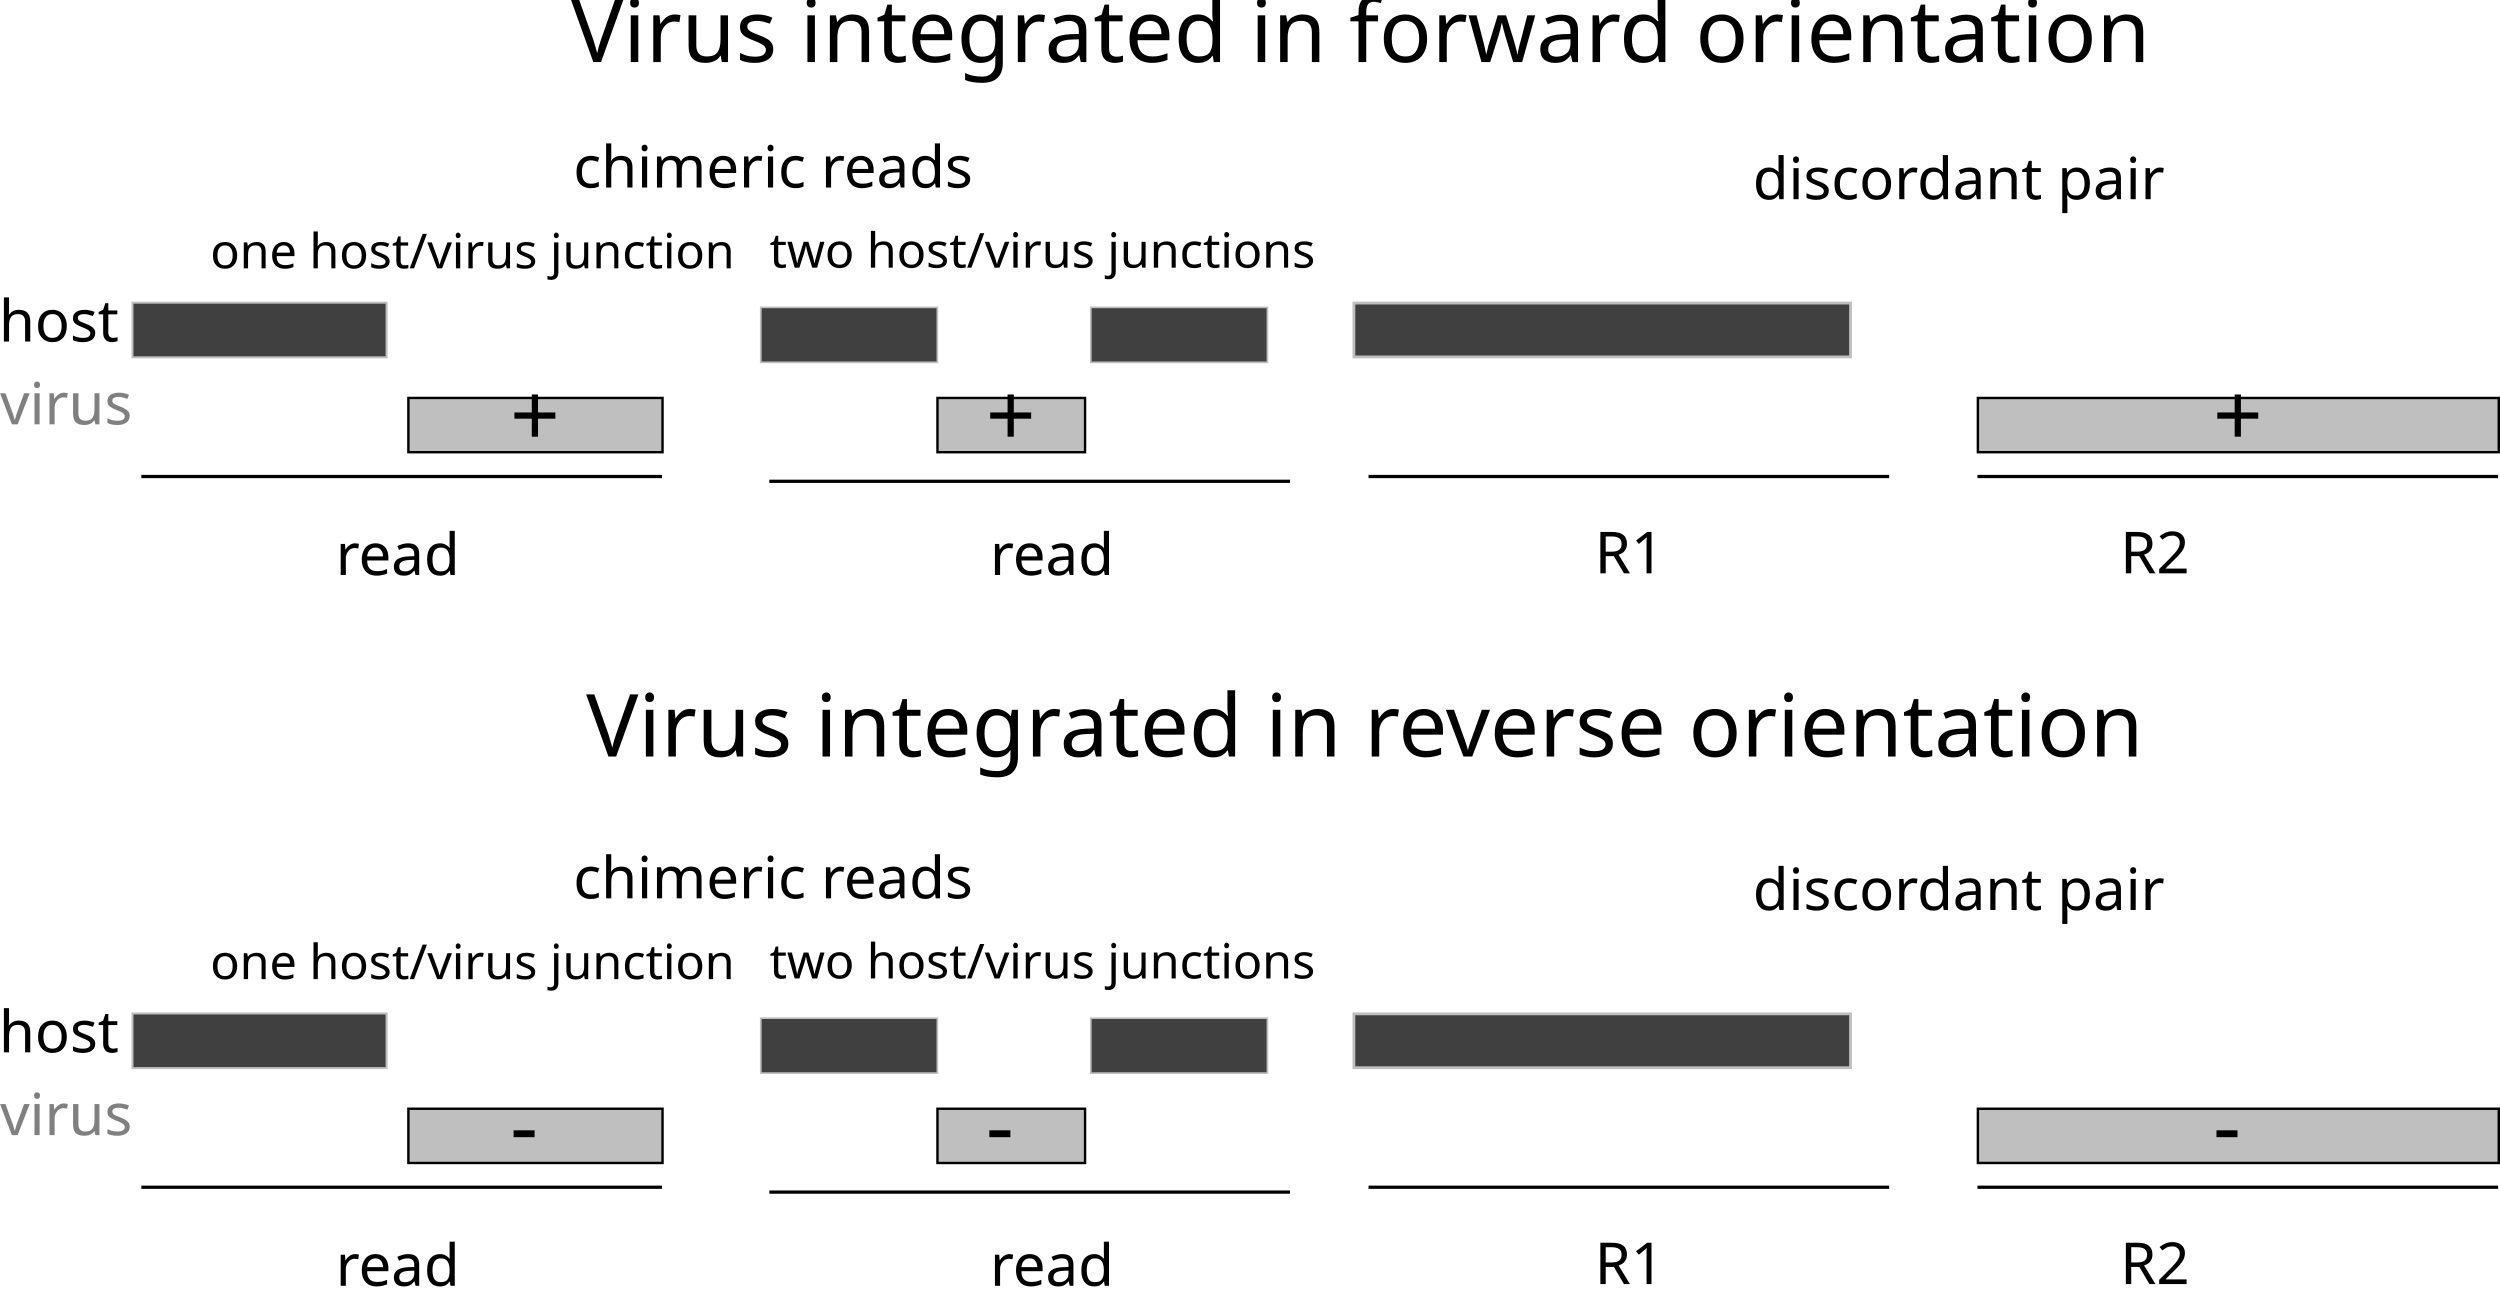
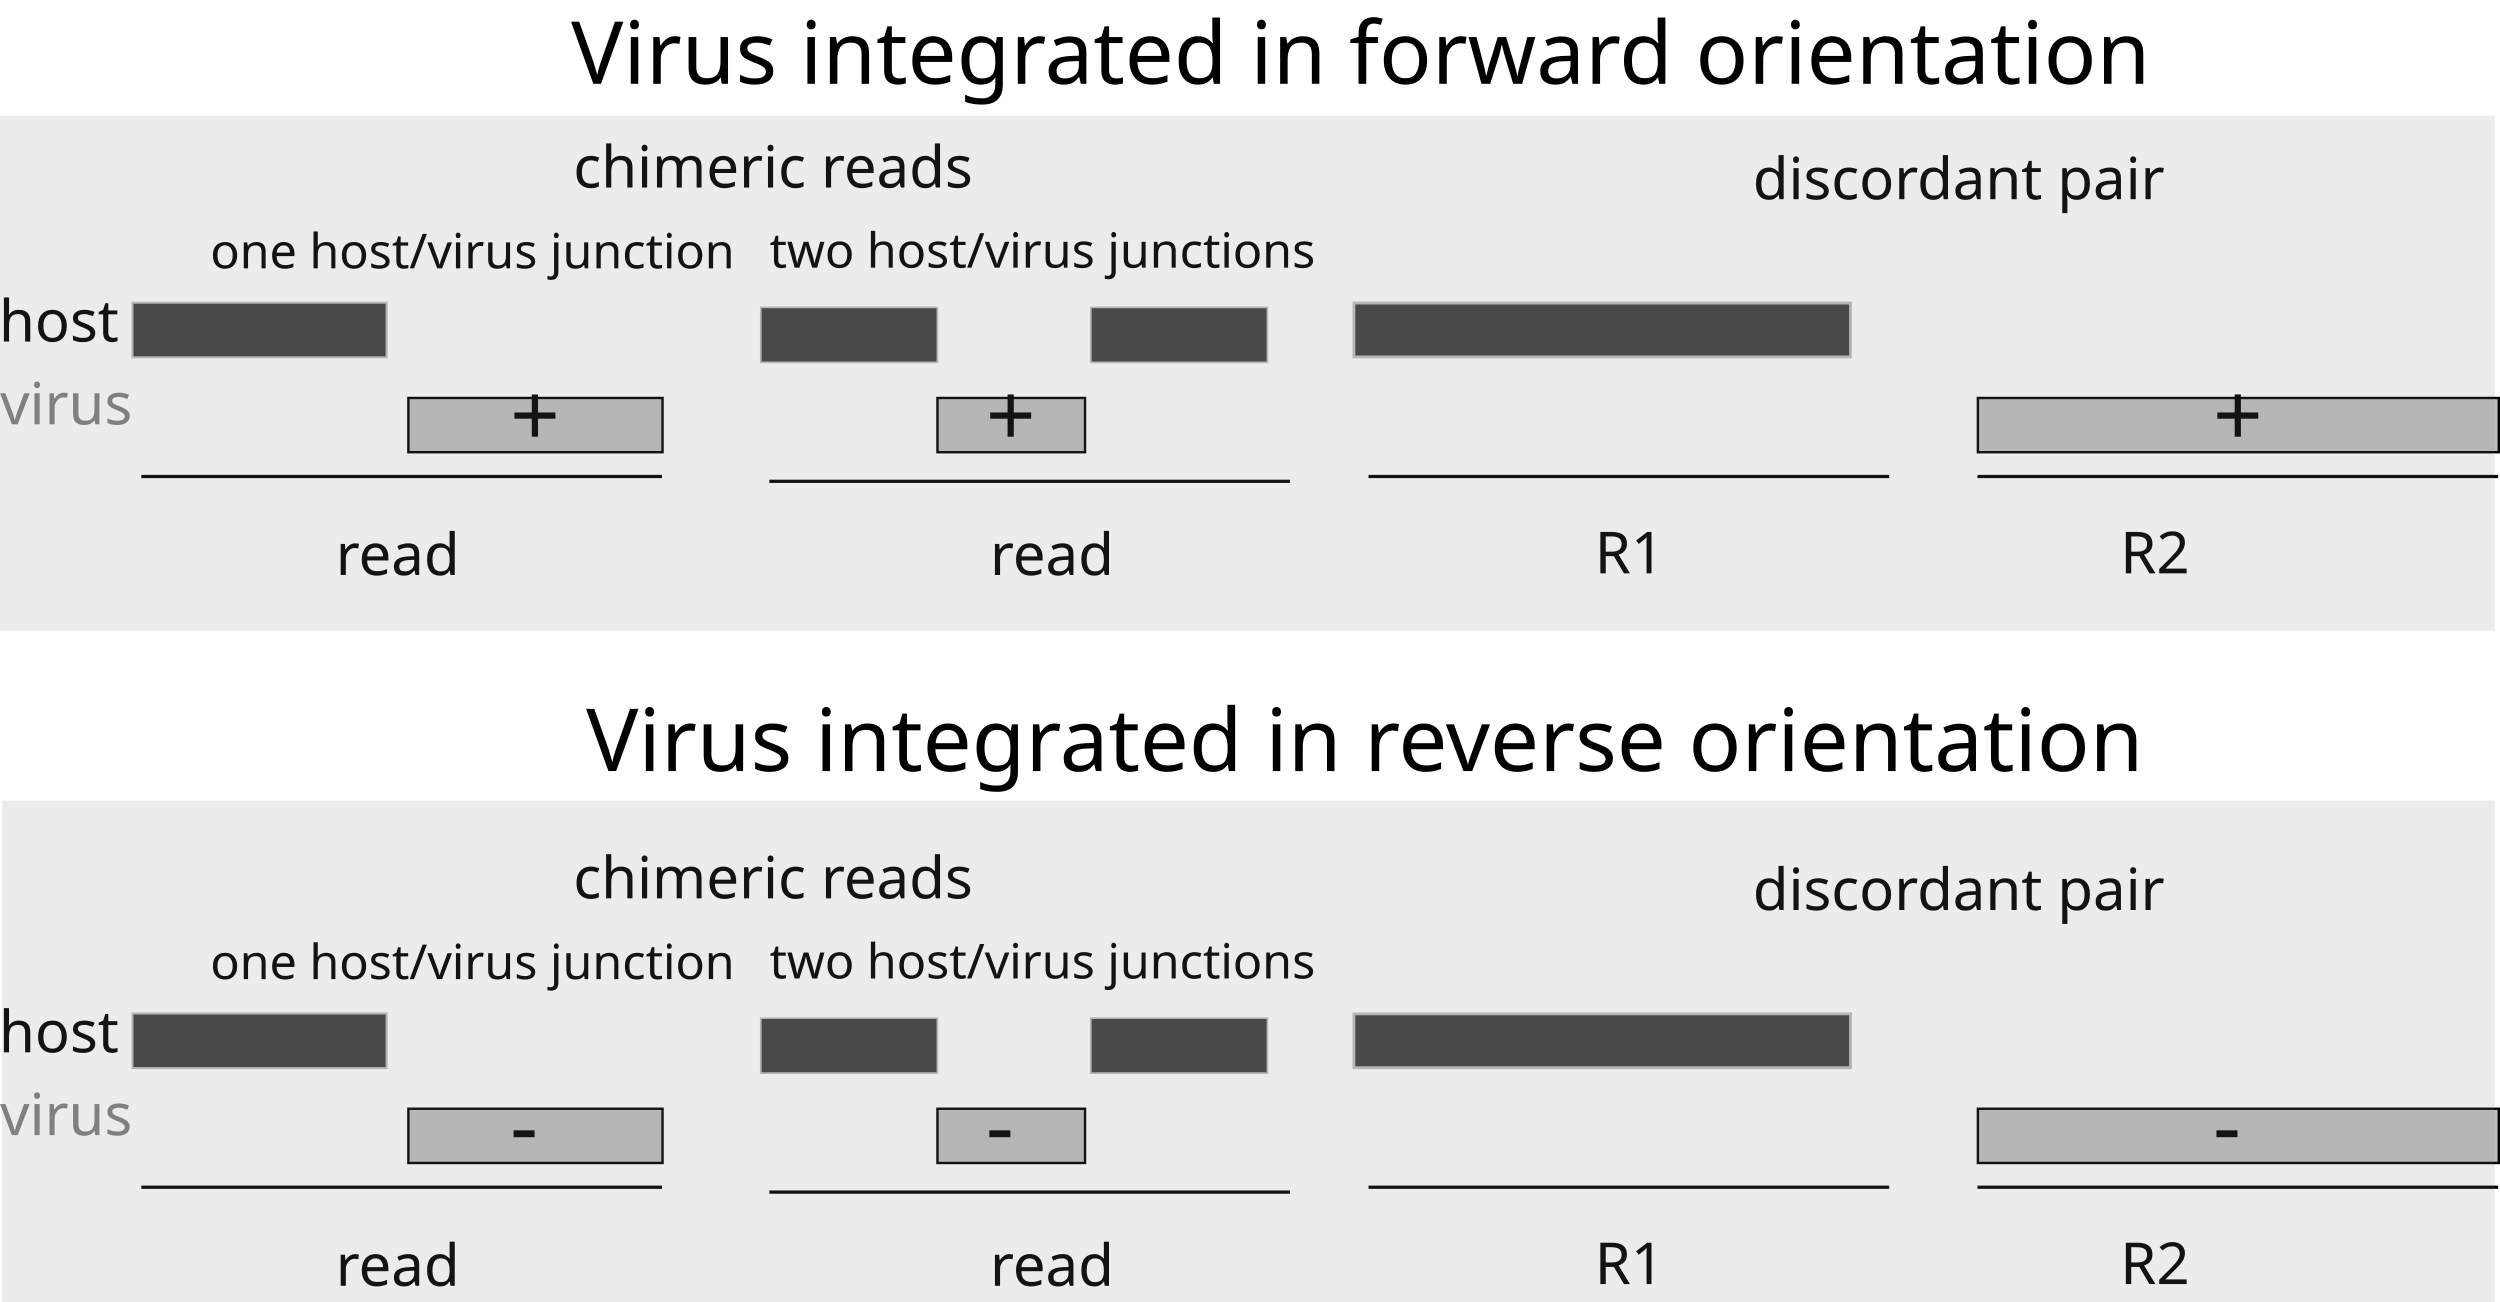
<svg xmlns="http://www.w3.org/2000/svg" width="182.268mm" height="94.863mm" viewBox="0 0 182.268 94.863" version="1.1" id="svg2417">
  <defs id="defs2411">
    </defs>
  <g id="layer1" transform="translate(-13.66463,-1.023871)">
    <g id="g2023" transform="translate(-0.6569369,1.384857)">
      <path style="fill:none;stroke:#000000;stroke-width:0.238;stroke-linecap:butt;stroke-linejoin:miter;stroke-miterlimit:4;stroke-dasharray:none;stroke-opacity:1" d="m 24.625,34.377 c 12.653,0 25.306,0 37.959,0" id="path965" />
      <rect style="fill:#bfbfbf;fill-rule:evenodd;stroke:#000000;stroke-width:0.176;stroke-miterlimit:4;stroke-dasharray:none" id="rect975" width="18.529" height="3.955" x="44.096" y="28.653" />
      <rect style="fill:#404040;fill-rule:evenodd;stroke:#bfbfbf;stroke-width:0.148;stroke-miterlimit:4;stroke-dasharray:none" id="rect975-5" width="18.528" height="3.983" x="23.98" y="21.707" />
      <path style="fill:none;stroke:#000000;stroke-width:0.238;stroke-linecap:butt;stroke-linejoin:miter;stroke-miterlimit:4;stroke-dasharray:none;stroke-opacity:1" d="m 70.412,34.731 c 12.653,0 25.306,0 37.959,0" id="path965-0" />
      <rect style="fill:#bfbfbf;fill-rule:evenodd;stroke:#000000;stroke-width:0.175;stroke-miterlimit:4;stroke-dasharray:none" id="rect975-6" width="10.76" height="3.956" x="82.669" y="28.653" />
      <rect style="fill:#404040;fill-rule:evenodd;stroke:#bfbfbf;stroke-width:0.123;stroke-miterlimit:4;stroke-dasharray:none" id="rect975-5-5" width="12.876" height="4.007" x="69.787" y="22.049" />
      <rect style="fill:#404040;fill-rule:evenodd;stroke:#bfbfbf;stroke-width:0.123;stroke-miterlimit:4;stroke-dasharray:none" id="rect975-5-5-6" width="12.876" height="4.007" x="93.848" y="22.049" />
      <path style="fill:none;stroke:#000000;stroke-width:0.238;stroke-linecap:butt;stroke-linejoin:miter;stroke-miterlimit:4;stroke-dasharray:none;stroke-opacity:1" d="m 114.097,34.377 c 12.653,0 25.306,0 37.959,0" id="path965-0-7" />
      <path style="fill:none;stroke:#000000;stroke-width:0.238;stroke-linecap:butt;stroke-linejoin:miter;stroke-miterlimit:4;stroke-dasharray:none;stroke-opacity:1" d="m 158.492,34.377 c 12.653,0 25.306,0 37.959,0" id="path965-0-7-9" />
      <rect style="fill:#404040;fill-rule:evenodd;stroke:#bfbfbf;stroke-width:0.205;stroke-miterlimit:4;stroke-dasharray:none" id="rect975-5-4" width="36.209" height="3.926" x="113.03" y="21.735" />
      <rect style="fill:#bfbfbf;fill-rule:evenodd;stroke:#000000;stroke-width:0.177;stroke-miterlimit:4;stroke-dasharray:none" id="rect975-7" width="37.977" height="3.954" x="158.524" y="28.654" />
      <text xml:space="preserve" style="font-style:normal;font-variant:normal;font-weight:normal;font-stretch:normal;font-size:4.233px;line-height:1.25;font-family:'Minion Pro';-inkscape-font-specification:'Minion Pro, Normal';font-variant-ligatures:normal;font-variant-caps:normal;font-variant-numeric:normal;font-variant-east-asian:normal;stroke-width:0.228" x="130.594" y="41.441" id="text1155">
        <tspan id="tspan1153" x="130.594" y="41.441" style="font-style:normal;font-variant:normal;font-weight:normal;font-stretch:normal;font-size:4.233px;font-family:'Minion Pro';-inkscape-font-specification:'Minion Pro, Normal';font-variant-ligatures:normal;font-variant-caps:normal;font-variant-numeric:normal;font-variant-east-asian:normal;stroke-width:0.228">R1</tspan>
      </text>
      <text xml:space="preserve" style="font-style:normal;font-variant:normal;font-weight:normal;font-stretch:normal;font-size:4.233px;line-height:1.25;font-family:'Minion Pro';-inkscape-font-specification:'Minion Pro, Normal';font-variant-ligatures:normal;font-variant-caps:normal;font-variant-numeric:normal;font-variant-east-asian:normal;stroke-width:0.228" x="168.907" y="41.441" id="text1159">
        <tspan id="tspan1157" x="168.907" y="41.441" style="font-style:normal;font-variant:normal;font-weight:normal;font-stretch:normal;font-size:4.233px;font-family:'Minion Pro';-inkscape-font-specification:'Minion Pro, Normal';font-variant-ligatures:normal;font-variant-caps:normal;font-variant-numeric:normal;font-variant-east-asian:normal;stroke-width:0.228">R2</tspan>
      </text>
      <text xml:space="preserve" style="font-style:normal;font-variant:normal;font-weight:normal;font-stretch:normal;font-size:4.233px;line-height:1.25;font-family:'Minion Pro';-inkscape-font-specification:'Minion Pro, Normal';font-variant-ligatures:normal;font-variant-caps:normal;font-variant-numeric:normal;font-variant-east-asian:normal;stroke-width:0.228" x="86.5" y="41.563" id="text1163">
        <tspan id="tspan1161" x="86.5" y="41.563" style="font-style:normal;font-variant:normal;font-weight:normal;font-stretch:normal;font-size:4.233px;font-family:'Minion Pro';-inkscape-font-specification:'Minion Pro, Normal';font-variant-ligatures:normal;font-variant-caps:normal;font-variant-numeric:normal;font-variant-east-asian:normal;stroke-width:0.228">read</tspan>
      </text>
      <text xml:space="preserve" style="font-style:normal;font-variant:normal;font-weight:normal;font-stretch:normal;font-size:4.233px;line-height:1.25;font-family:'Minion Pro';-inkscape-font-specification:'Minion Pro, Normal';font-variant-ligatures:normal;font-variant-caps:normal;font-variant-numeric:normal;font-variant-east-asian:normal;stroke-width:0.228" x="14.245" y="24.539" id="text1163-9">
        <tspan id="tspan1161-8" x="14.245" y="24.539" style="font-style:normal;font-variant:normal;font-weight:normal;font-stretch:normal;font-size:4.233px;font-family:'Minion Pro';-inkscape-font-specification:'Minion Pro, Normal';font-variant-ligatures:normal;font-variant-caps:normal;font-variant-numeric:normal;font-variant-east-asian:normal;stroke-width:0.228">host</tspan>
      </text>
      <text xml:space="preserve" style="font-style:normal;font-variant:normal;font-weight:normal;font-stretch:normal;font-size:4.233px;line-height:1.25;font-family:'Minion Pro';-inkscape-font-specification:'Minion Pro, Normal';font-variant-ligatures:normal;font-variant-caps:normal;font-variant-numeric:normal;font-variant-east-asian:normal;stroke-width:0.228" x="38.801" y="41.563" id="text1163-9-3">
        <tspan id="tspan1161-8-0" x="38.801" y="41.563" style="font-style:normal;font-variant:normal;font-weight:normal;font-stretch:normal;font-size:4.233px;font-family:'Minion Pro';-inkscape-font-specification:'Minion Pro, Normal';font-variant-ligatures:normal;font-variant-caps:normal;font-variant-numeric:normal;font-variant-east-asian:normal;stroke-width:0.228">read</tspan>
      </text>
      <text xml:space="preserve" style="font-style:normal;font-variant:normal;font-weight:normal;font-stretch:normal;font-size:4.233px;line-height:1.25;font-family:'Minion Pro';-inkscape-font-specification:'Minion Pro, Normal';font-variant-ligatures:normal;font-variant-caps:normal;font-variant-numeric:normal;font-variant-east-asian:normal;fill:#808080;stroke-width:0.228" x="14.33" y="30.581" id="text1163-9-8">
        <tspan id="tspan1161-8-3" x="14.33" y="30.581" style="font-style:normal;font-variant:normal;font-weight:normal;font-stretch:normal;font-size:4.233px;font-family:'Minion Pro';-inkscape-font-specification:'Minion Pro, Normal';font-variant-ligatures:normal;font-variant-caps:normal;font-variant-numeric:normal;font-variant-east-asian:normal;fill:#808080;stroke-width:0.228">virus</tspan>
      </text>
      <text xml:space="preserve" style="font-style:normal;font-variant:normal;font-weight:normal;font-stretch:normal;font-size:4.233px;line-height:1.25;font-family:'Minion Pro';-inkscape-font-specification:'Minion Pro, Normal';font-variant-ligatures:normal;font-variant-caps:normal;font-variant-numeric:normal;font-variant-east-asian:normal;stroke-width:0.228" x="56.122" y="13.313" id="text1331">
        <tspan id="tspan1329" x="56.122" y="13.313" style="font-style:normal;font-variant:normal;font-weight:normal;font-stretch:normal;font-size:4.233px;font-family:'Minion Pro';-inkscape-font-specification:'Minion Pro, Normal';font-variant-ligatures:normal;font-variant-caps:normal;font-variant-numeric:normal;font-variant-east-asian:normal;stroke-width:0.228">chimeric reads</tspan>
      </text>
      <text xml:space="preserve" style="font-style:normal;font-variant:normal;font-weight:normal;font-stretch:normal;font-size:4.233px;line-height:1.25;font-family:'Minion Pro';-inkscape-font-specification:'Minion Pro, Normal';font-variant-ligatures:normal;font-variant-caps:normal;font-variant-numeric:normal;font-variant-east-asian:normal;stroke-width:0.228" x="142.115" y="14.167" id="text1331-0">
        <tspan id="tspan1329-1" x="142.115" y="14.167" style="font-style:normal;font-variant:normal;font-weight:normal;font-stretch:normal;font-size:4.233px;font-family:'Minion Pro';-inkscape-font-specification:'Minion Pro, Normal';font-variant-ligatures:normal;font-variant-caps:normal;font-variant-numeric:normal;font-variant-east-asian:normal;stroke-width:0.228">discordant pair</tspan>
      </text>
      <text xml:space="preserve" style="font-style:normal;font-variant:normal;font-weight:normal;font-stretch:normal;font-size:3.528px;line-height:1.25;font-family:'Minion Pro';-inkscape-font-specification:'Minion Pro, Normal';font-variant-ligatures:normal;font-variant-caps:normal;font-variant-numeric:normal;font-variant-east-asian:normal;stroke-width:0.265" x="29.659" y="19.204" id="text843">
        <tspan id="tspan841" x="29.659" y="19.204" style="font-style:normal;font-variant:normal;font-weight:normal;font-stretch:normal;font-size:3.528px;font-family:'Minion Pro';-inkscape-font-specification:'Minion Pro, Normal';font-variant-ligatures:normal;font-variant-caps:normal;font-variant-numeric:normal;font-variant-east-asian:normal;stroke-width:0.265">one host/virus junction</tspan>
      </text>
      <text xml:space="preserve" style="font-style:normal;font-variant:normal;font-weight:normal;font-stretch:normal;font-size:3.528px;line-height:1.25;font-family:'Minion Pro';-inkscape-font-specification:'Minion Pro, Normal';font-variant-ligatures:normal;font-variant-caps:normal;font-variant-numeric:normal;font-variant-east-asian:normal;stroke-width:0.265" x="70.42" y="19.155" id="text843-5">
        <tspan id="tspan841-9" x="70.42" y="19.155" style="font-style:normal;font-variant:normal;font-weight:normal;font-stretch:normal;font-size:3.528px;font-family:'Minion Pro';-inkscape-font-specification:'Minion Pro, Normal';font-variant-ligatures:normal;font-variant-caps:normal;font-variant-numeric:normal;font-variant-east-asian:normal;stroke-width:0.265">two host/virus junctions</tspan>
      </text>
      <text xml:space="preserve" style="font-size:6.35px;line-height:1.25;font-family:'Minion Pro';-inkscape-font-specification:'Minion Pro, Normal';stroke-width:0.265" x="51.515" y="32.177" id="text2589">
        <tspan id="tspan2587" x="51.515" y="32.177" style="stroke-width:0.265">+</tspan>
      </text>
      <text xml:space="preserve" style="font-size:6.35px;line-height:1.25;font-family:'Minion Pro';-inkscape-font-specification:'Minion Pro, Normal';stroke-width:0.265" x="86.204" y="32.177" id="text2589-6">
        <tspan id="tspan2587-5" x="86.204" y="32.177" style="stroke-width:0.265">+</tspan>
      </text>
      <text xml:space="preserve" style="font-size:6.35px;line-height:1.25;font-family:'Minion Pro';-inkscape-font-specification:'Minion Pro, Normal';stroke-width:0.265" x="175.668" y="32.177" id="text2589-5-1-5">
        <tspan id="tspan2587-7-7-0" x="175.668" y="32.177" style="stroke-width:0.265">+</tspan>
      </text>
    </g>
    <g id="g2023-3" transform="translate(-0.6569369,53.20549)">
      <path style="fill:none;stroke:#000000;stroke-width:0.238;stroke-linecap:butt;stroke-linejoin:miter;stroke-miterlimit:4;stroke-dasharray:none;stroke-opacity:1" d="m 24.625,34.377 c 12.653,0 25.306,0 37.959,0" id="path965-6" />
      <rect style="fill:#bfbfbf;fill-rule:evenodd;stroke:#000000;stroke-width:0.176;stroke-miterlimit:4;stroke-dasharray:none" id="rect975-1" width="18.529" height="3.955" x="44.096" y="28.653" />
      <rect style="fill:#404040;fill-rule:evenodd;stroke:#bfbfbf;stroke-width:0.148;stroke-miterlimit:4;stroke-dasharray:none" id="rect975-5-3" width="18.528" height="3.983" x="23.98" y="21.707" />
      <path style="fill:none;stroke:#000000;stroke-width:0.238;stroke-linecap:butt;stroke-linejoin:miter;stroke-miterlimit:4;stroke-dasharray:none;stroke-opacity:1" d="m 70.412,34.731 c 12.653,0 25.306,0 37.959,0" id="path965-0-5" />
      <rect style="fill:#bfbfbf;fill-rule:evenodd;stroke:#000000;stroke-width:0.175;stroke-miterlimit:4;stroke-dasharray:none" id="rect975-6-3" width="10.76" height="3.956" x="82.669" y="28.653" />
      <rect style="fill:#404040;fill-rule:evenodd;stroke:#bfbfbf;stroke-width:0.123;stroke-miterlimit:4;stroke-dasharray:none" id="rect975-5-5-5" width="12.876" height="4.007" x="69.787" y="22.049" />
      <rect style="fill:#404040;fill-rule:evenodd;stroke:#bfbfbf;stroke-width:0.123;stroke-miterlimit:4;stroke-dasharray:none" id="rect975-5-5-6-0" width="12.876" height="4.007" x="93.848" y="22.049" />
      <path style="fill:none;stroke:#000000;stroke-width:0.238;stroke-linecap:butt;stroke-linejoin:miter;stroke-miterlimit:4;stroke-dasharray:none;stroke-opacity:1" d="m 114.097,34.377 c 12.653,0 25.306,0 37.959,0" id="path965-0-7-0" />
      <path style="fill:none;stroke:#000000;stroke-width:0.238;stroke-linecap:butt;stroke-linejoin:miter;stroke-miterlimit:4;stroke-dasharray:none;stroke-opacity:1" d="m 158.492,34.377 c 12.653,0 25.306,0 37.959,0" id="path965-0-7-9-5" />
      <rect style="fill:#404040;fill-rule:evenodd;stroke:#bfbfbf;stroke-width:0.205;stroke-miterlimit:4;stroke-dasharray:none" id="rect975-5-4-1" width="36.209" height="3.926" x="113.03" y="21.735" />
      <rect style="fill:#bfbfbf;fill-rule:evenodd;stroke:#000000;stroke-width:0.177;stroke-miterlimit:4;stroke-dasharray:none" id="rect975-7-5" width="37.977" height="3.954" x="158.524" y="28.654" />
      <text xml:space="preserve" style="font-style:normal;font-variant:normal;font-weight:normal;font-stretch:normal;font-size:4.233px;line-height:1.25;font-family:'Minion Pro';-inkscape-font-specification:'Minion Pro, Normal';font-variant-ligatures:normal;font-variant-caps:normal;font-variant-numeric:normal;font-variant-east-asian:normal;stroke-width:0.228" x="130.594" y="41.441" id="text1155-3">
        <tspan id="tspan1153-1" x="130.594" y="41.441" style="font-style:normal;font-variant:normal;font-weight:normal;font-stretch:normal;font-size:4.233px;font-family:'Minion Pro';-inkscape-font-specification:'Minion Pro, Normal';font-variant-ligatures:normal;font-variant-caps:normal;font-variant-numeric:normal;font-variant-east-asian:normal;stroke-width:0.228">R1</tspan>
      </text>
      <text xml:space="preserve" style="font-style:normal;font-variant:normal;font-weight:normal;font-stretch:normal;font-size:4.233px;line-height:1.25;font-family:'Minion Pro';-inkscape-font-specification:'Minion Pro, Normal';font-variant-ligatures:normal;font-variant-caps:normal;font-variant-numeric:normal;font-variant-east-asian:normal;stroke-width:0.228" x="168.907" y="41.441" id="text1159-6">
        <tspan id="tspan1157-5" x="168.907" y="41.441" style="font-style:normal;font-variant:normal;font-weight:normal;font-stretch:normal;font-size:4.233px;font-family:'Minion Pro';-inkscape-font-specification:'Minion Pro, Normal';font-variant-ligatures:normal;font-variant-caps:normal;font-variant-numeric:normal;font-variant-east-asian:normal;stroke-width:0.228">R2</tspan>
      </text>
      <text xml:space="preserve" style="font-style:normal;font-variant:normal;font-weight:normal;font-stretch:normal;font-size:4.233px;line-height:1.25;font-family:'Minion Pro';-inkscape-font-specification:'Minion Pro, Normal';font-variant-ligatures:normal;font-variant-caps:normal;font-variant-numeric:normal;font-variant-east-asian:normal;stroke-width:0.228" x="86.5" y="41.563" id="text1163-4">
        <tspan id="tspan1161-4" x="86.5" y="41.563" style="font-style:normal;font-variant:normal;font-weight:normal;font-stretch:normal;font-size:4.233px;font-family:'Minion Pro';-inkscape-font-specification:'Minion Pro, Normal';font-variant-ligatures:normal;font-variant-caps:normal;font-variant-numeric:normal;font-variant-east-asian:normal;stroke-width:0.228">read</tspan>
      </text>
      <text xml:space="preserve" style="font-style:normal;font-variant:normal;font-weight:normal;font-stretch:normal;font-size:4.233px;line-height:1.25;font-family:'Minion Pro';-inkscape-font-specification:'Minion Pro, Normal';font-variant-ligatures:normal;font-variant-caps:normal;font-variant-numeric:normal;font-variant-east-asian:normal;stroke-width:0.228" x="14.245" y="24.539" id="text1163-9-5">
        <tspan id="tspan1161-8-6" x="14.245" y="24.539" style="font-style:normal;font-variant:normal;font-weight:normal;font-stretch:normal;font-size:4.233px;font-family:'Minion Pro';-inkscape-font-specification:'Minion Pro, Normal';font-variant-ligatures:normal;font-variant-caps:normal;font-variant-numeric:normal;font-variant-east-asian:normal;stroke-width:0.228">host</tspan>
      </text>
      <text xml:space="preserve" style="font-style:normal;font-variant:normal;font-weight:normal;font-stretch:normal;font-size:4.233px;line-height:1.25;font-family:'Minion Pro';-inkscape-font-specification:'Minion Pro, Normal';font-variant-ligatures:normal;font-variant-caps:normal;font-variant-numeric:normal;font-variant-east-asian:normal;stroke-width:0.228" x="38.801" y="41.563" id="text1163-9-3-0">
        <tspan id="tspan1161-8-0-6" x="38.801" y="41.563" style="font-style:normal;font-variant:normal;font-weight:normal;font-stretch:normal;font-size:4.233px;font-family:'Minion Pro';-inkscape-font-specification:'Minion Pro, Normal';font-variant-ligatures:normal;font-variant-caps:normal;font-variant-numeric:normal;font-variant-east-asian:normal;stroke-width:0.228">read</tspan>
      </text>
      <text xml:space="preserve" style="font-style:normal;font-variant:normal;font-weight:normal;font-stretch:normal;font-size:4.233px;line-height:1.25;font-family:'Minion Pro';-inkscape-font-specification:'Minion Pro, Normal';font-variant-ligatures:normal;font-variant-caps:normal;font-variant-numeric:normal;font-variant-east-asian:normal;fill:#808080;stroke-width:0.228" x="14.33" y="30.581" id="text1163-9-8-5">
        <tspan id="tspan1161-8-3-1" x="14.33" y="30.581" style="font-style:normal;font-variant:normal;font-weight:normal;font-stretch:normal;font-size:4.233px;font-family:'Minion Pro';-inkscape-font-specification:'Minion Pro, Normal';font-variant-ligatures:normal;font-variant-caps:normal;font-variant-numeric:normal;font-variant-east-asian:normal;fill:#808080;stroke-width:0.228">virus</tspan>
      </text>
      <text xml:space="preserve" style="font-style:normal;font-variant:normal;font-weight:normal;font-stretch:normal;font-size:4.233px;line-height:1.25;font-family:'Minion Pro';-inkscape-font-specification:'Minion Pro, Normal';font-variant-ligatures:normal;font-variant-caps:normal;font-variant-numeric:normal;font-variant-east-asian:normal;stroke-width:0.228" x="56.122" y="13.313" id="text1331-8">
        <tspan id="tspan1329-0" x="56.122" y="13.313" style="font-style:normal;font-variant:normal;font-weight:normal;font-stretch:normal;font-size:4.233px;font-family:'Minion Pro';-inkscape-font-specification:'Minion Pro, Normal';font-variant-ligatures:normal;font-variant-caps:normal;font-variant-numeric:normal;font-variant-east-asian:normal;stroke-width:0.228">chimeric reads</tspan>
      </text>
      <text xml:space="preserve" style="font-style:normal;font-variant:normal;font-weight:normal;font-stretch:normal;font-size:4.233px;line-height:1.25;font-family:'Minion Pro';-inkscape-font-specification:'Minion Pro, Normal';font-variant-ligatures:normal;font-variant-caps:normal;font-variant-numeric:normal;font-variant-east-asian:normal;stroke-width:0.228" x="142.115" y="14.167" id="text1331-0-5">
        <tspan id="tspan1329-1-1" x="142.115" y="14.167" style="font-style:normal;font-variant:normal;font-weight:normal;font-stretch:normal;font-size:4.233px;font-family:'Minion Pro';-inkscape-font-specification:'Minion Pro, Normal';font-variant-ligatures:normal;font-variant-caps:normal;font-variant-numeric:normal;font-variant-east-asian:normal;stroke-width:0.228">discordant pair</tspan>
      </text>
      <text xml:space="preserve" style="font-style:normal;font-variant:normal;font-weight:normal;font-stretch:normal;font-size:3.528px;line-height:1.25;font-family:'Minion Pro';-inkscape-font-specification:'Minion Pro, Normal';font-variant-ligatures:normal;font-variant-caps:normal;font-variant-numeric:normal;font-variant-east-asian:normal;stroke-width:0.265" x="29.659" y="19.204" id="text843-6">
        <tspan id="tspan841-0" x="29.659" y="19.204" style="font-style:normal;font-variant:normal;font-weight:normal;font-stretch:normal;font-size:3.528px;font-family:'Minion Pro';-inkscape-font-specification:'Minion Pro, Normal';font-variant-ligatures:normal;font-variant-caps:normal;font-variant-numeric:normal;font-variant-east-asian:normal;stroke-width:0.265">one host/virus junction</tspan>
      </text>
      <text xml:space="preserve" style="font-style:normal;font-variant:normal;font-weight:normal;font-stretch:normal;font-size:3.528px;line-height:1.25;font-family:'Minion Pro';-inkscape-font-specification:'Minion Pro, Normal';font-variant-ligatures:normal;font-variant-caps:normal;font-variant-numeric:normal;font-variant-east-asian:normal;stroke-width:0.265" x="70.42" y="19.155" id="text843-5-8">
        <tspan id="tspan841-9-2" x="70.42" y="19.155" style="font-style:normal;font-variant:normal;font-weight:normal;font-stretch:normal;font-size:3.528px;font-family:'Minion Pro';-inkscape-font-specification:'Minion Pro, Normal';font-variant-ligatures:normal;font-variant-caps:normal;font-variant-numeric:normal;font-variant-east-asian:normal;stroke-width:0.265">two host/virus junctions</tspan>
      </text>
      <text xml:space="preserve" style="font-size:6.35px;line-height:1.25;font-family:'Minion Pro';-inkscape-font-specification:'Minion Pro, Normal';stroke-width:0.265" x="51.515" y="32.177" id="text2589-0">
        <tspan id="tspan2587-4" x="51.515" y="32.177" style="stroke-width:0.265">-</tspan>
      </text>
      <text xml:space="preserve" style="font-size:6.35px;line-height:1.25;font-family:'Minion Pro';-inkscape-font-specification:'Minion Pro, Normal';stroke-width:0.265" x="86.204" y="32.177" id="text2589-6-3">
        <tspan id="tspan2587-5-1" x="86.204" y="32.177" style="stroke-width:0.265">-</tspan>
      </text>
      <text xml:space="preserve" style="font-size:6.35px;line-height:1.25;font-family:'Minion Pro';-inkscape-font-specification:'Minion Pro, Normal';stroke-width:0.265" x="175.668" y="32.177" id="text2589-5-1-5-4">
        <tspan id="tspan2587-7-7-0-1" x="175.668" y="32.177" style="stroke-width:0.265">-</tspan>
      </text>
+       <rect style="fill:#808080;fill-opacity:0.151;fill-rule:evenodd;stroke:none;stroke-width:0.419;stroke-miterlimit:4;stroke-dasharray:none" id="rect4922-7-9-4-0-3-1-8" width="181.921" height="37.539" x="14.288" y="-43.747" />
+       <rect style="fill:#808080;fill-opacity:0.151;fill-rule:evenodd;stroke:none;stroke-width:0.419;stroke-miterlimit:4;stroke-dasharray:none" id="rect4922-7-9-4-0-3-1-8-3" width="181.739" height="37.539" x="14.471" y="6.188" />
    </g>
-     <text xml:space="preserve" style="font-size:6.35px;line-height:1.25;font-family:'Minion Pro';-inkscape-font-specification:'Minion Pro, Normal';stroke-width:0.265" x="55.295" y="5.545" id="text2909">
-       <tspan id="tspan2907" x="55.295" y="5.545" style="stroke-width:0.265">Virus integrated in forward orientation</tspan>
+     <text xml:space="preserve" style="font-size:6.35px;line-height:1.25;font-family:'Minion Pro';-inkscape-font-specification:'Minion Pro, Normal';stroke-width:0.265" x="55.295" y="7.133" id="text2909">
+       <tspan id="tspan2907" x="55.295" y="7.133" style="stroke-width:0.265">Virus integrated in forward orientation</tspan>
    </text>
-     <text xml:space="preserve" style="font-size:6.35px;line-height:1.25;font-family:'Minion Pro';-inkscape-font-specification:'Minion Pro, Normal';stroke-width:0.265" x="56.398" y="56.18" id="text2909-9">
-       <tspan id="tspan2907-1" x="56.398" y="56.18" style="stroke-width:0.265">Virus integrated in reverse orientation</tspan>
+     <text xml:space="preserve" style="font-size:6.35px;line-height:1.25;font-family:'Minion Pro';-inkscape-font-specification:'Minion Pro, Normal';stroke-width:0.265" x="56.398" y="57.238" id="text2909-9">
+       <tspan id="tspan2907-1" x="56.398" y="57.238" style="stroke-width:0.265">Virus integrated in reverse orientation</tspan>
    </text>
  </g>
</svg>
